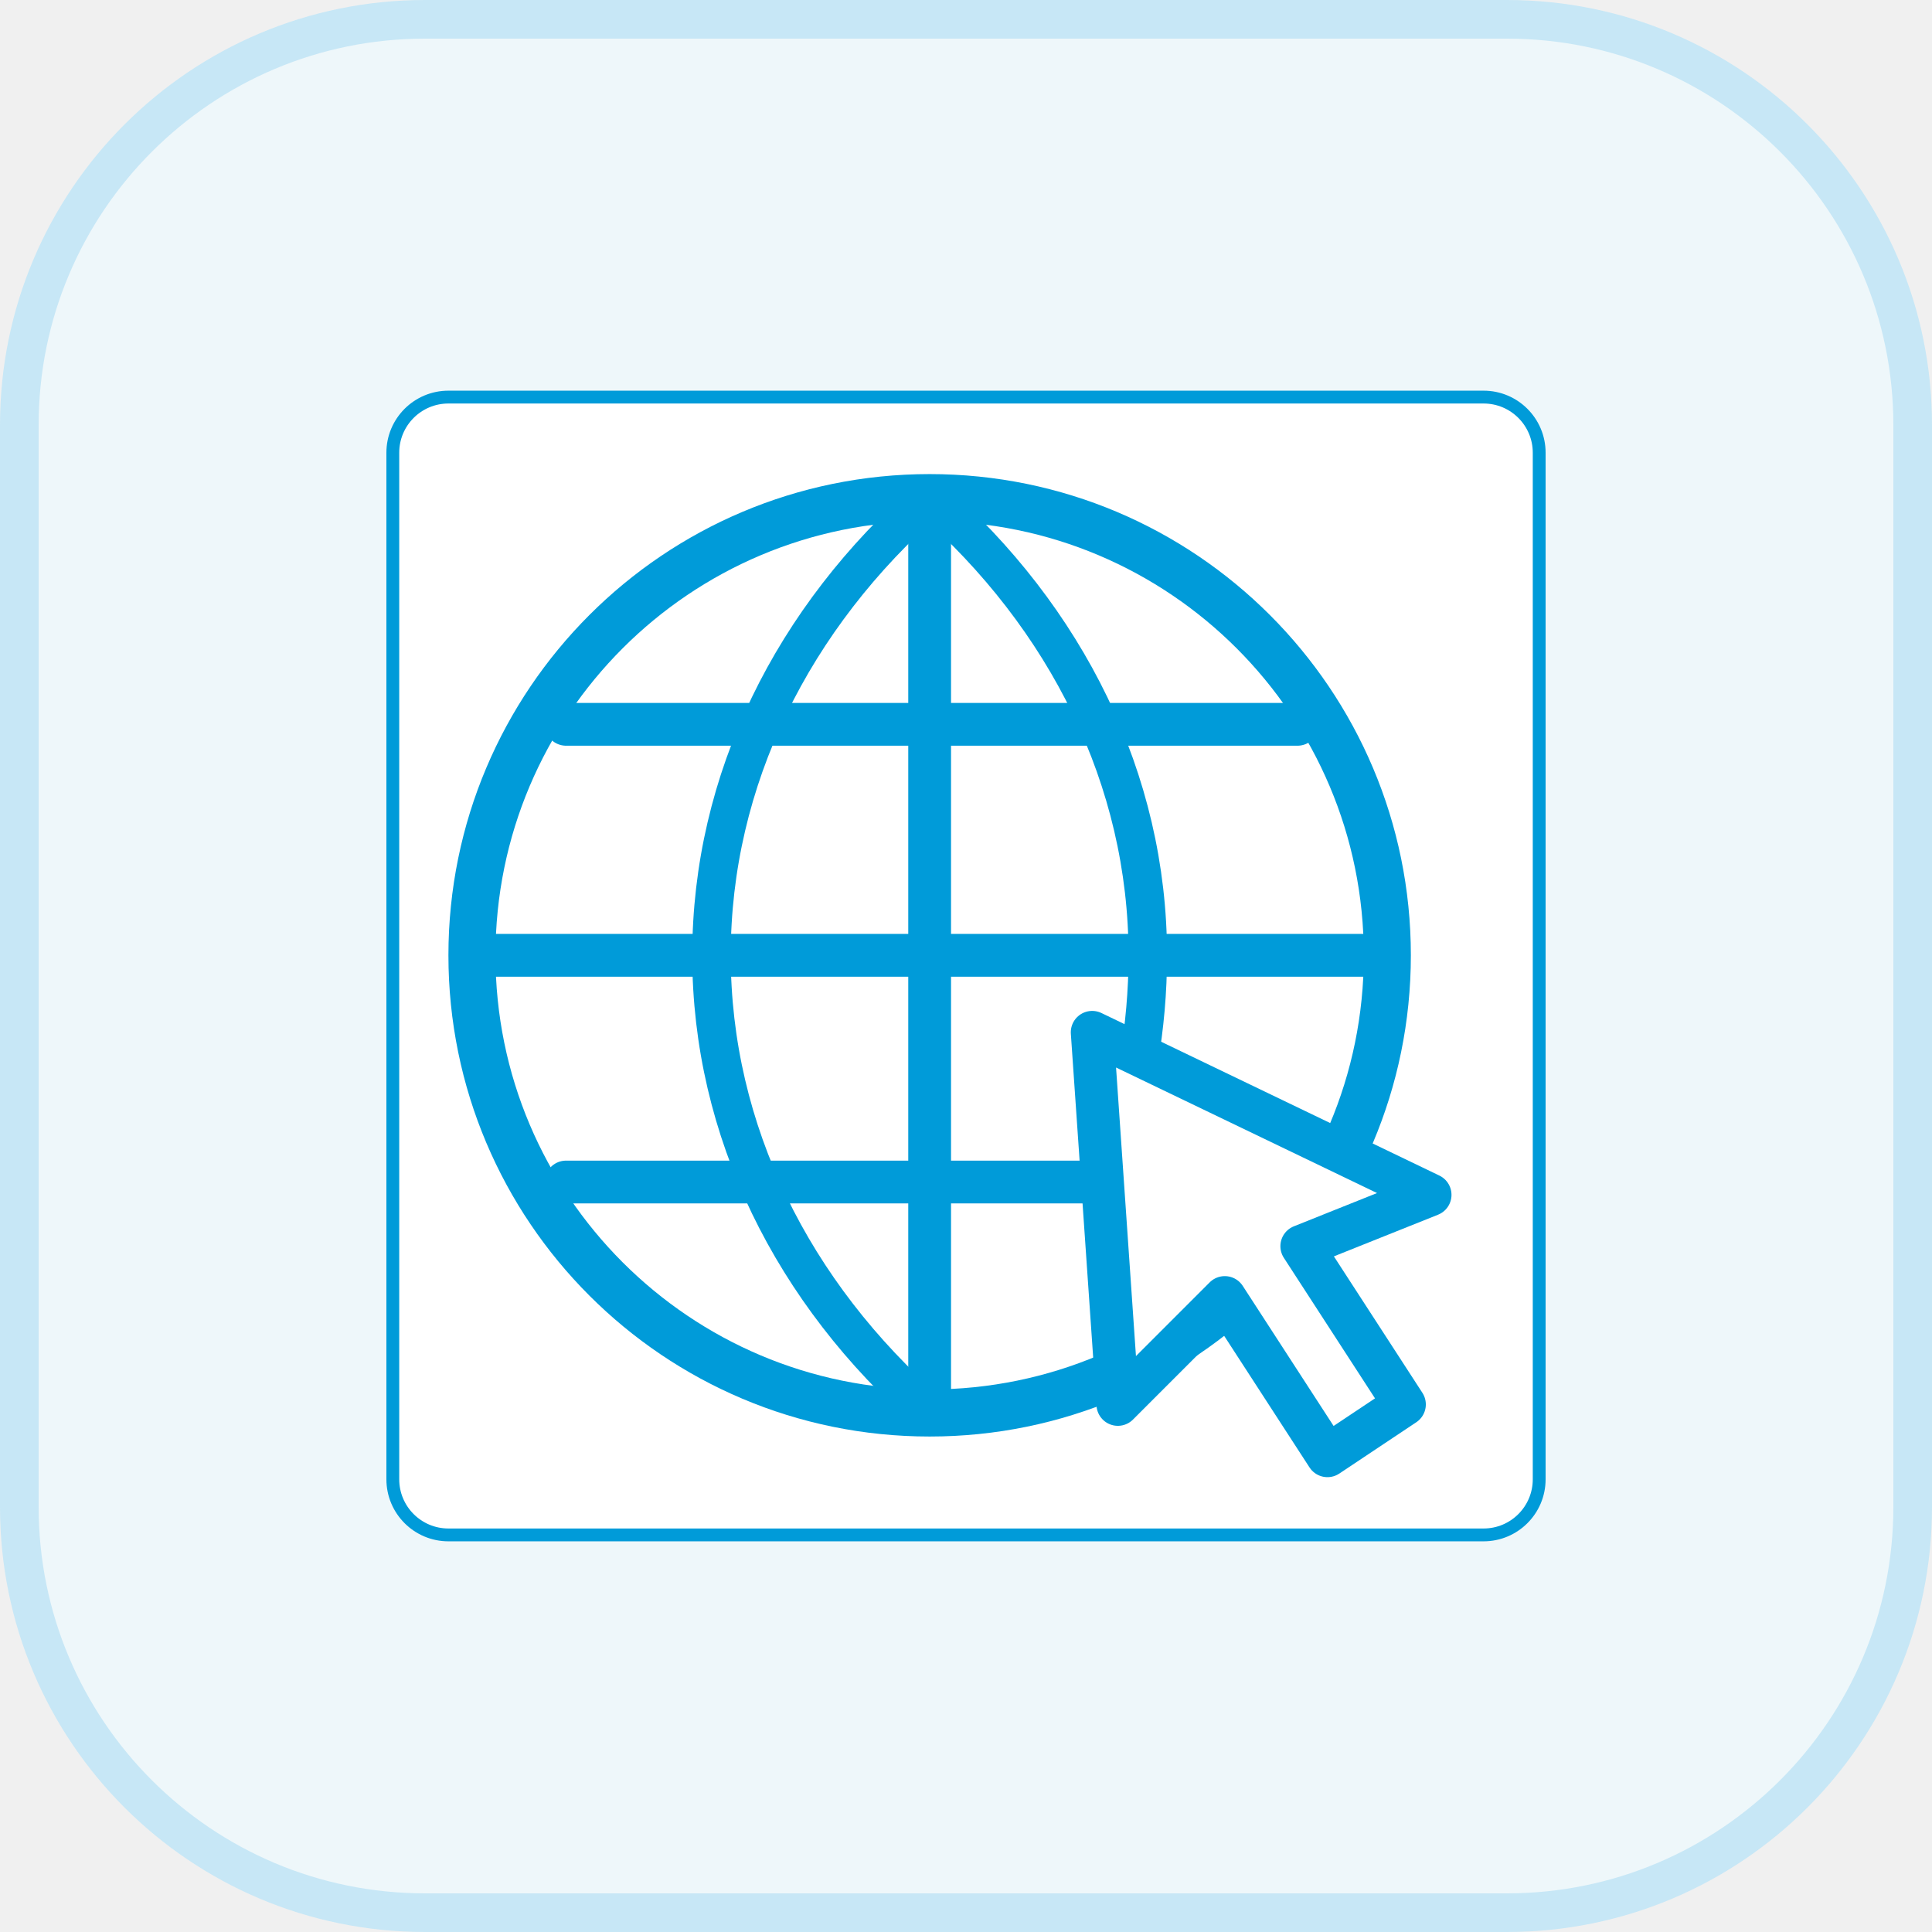
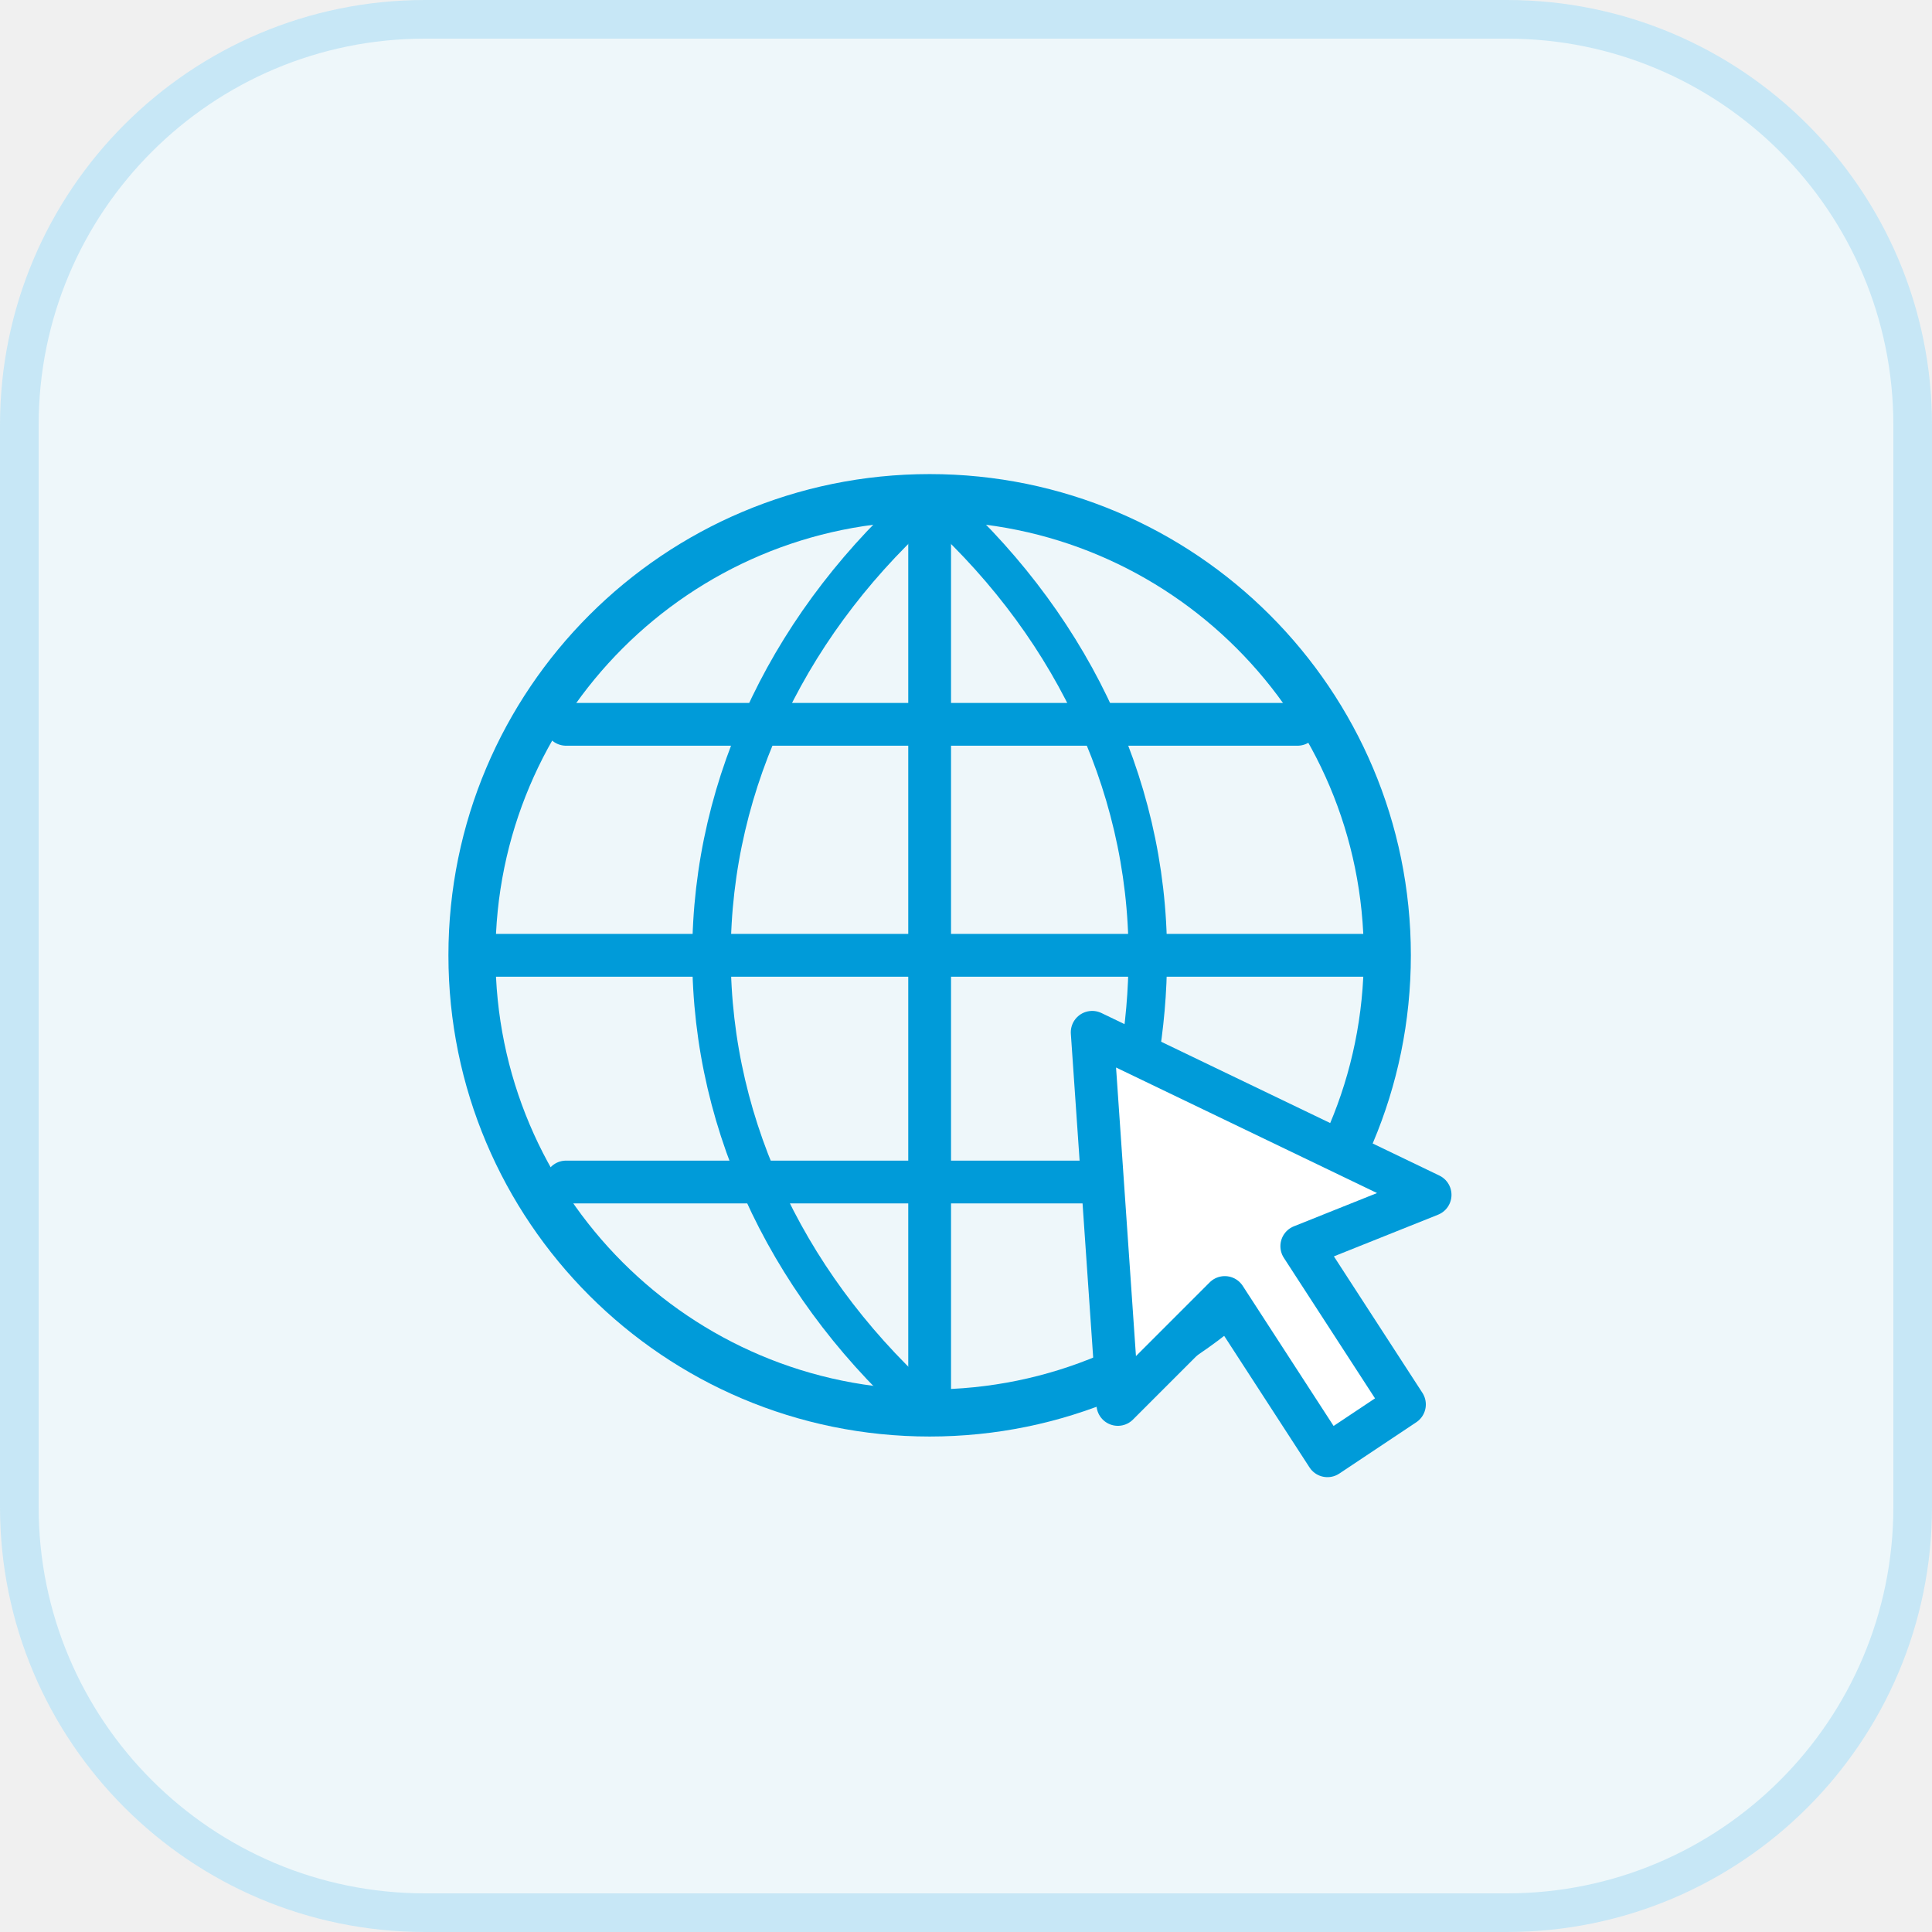
<svg xmlns="http://www.w3.org/2000/svg" aria-label="Website der BBS 1 Aurich" class="bbs1-footer-button" height="50" style="display: block; flex-shrink: 0; width: 50px; height: 50px; overflow: visible; border-radius: 11px; box-shadow: 0 5px 13px rgba(0,75,120,.055);" viewBox="0 0 50 50" width="50">
  <a aria-label="Website der BBS 1 Aurich" href="https://www.bbs1-aurich.de/" role="link" style="cursor:pointer;" tabindex="0" target="_self">
    <rect fill="#eef8fc" fill-opacity=".82" height="49" rx="10.5" stroke="#c7e7f6" width="49" x=".5" y=".5" />
    <svg aria-hidden="true" height="30" viewBox="0 0 271 269" width="30" x="10.0" y="10.0">
-       <rect fill="#FFFFFF" height="266" rx="13" stroke="#009BD9" stroke-width="3" width="268" x="1.5" y="1.5" />
      <circle cx="127" cy="132" fill="none" r="107" stroke="#009BD9" stroke-width="11" />
      <path d="M20 132h214M127 25v214M42 78h171M42 185h134" fill="none" stroke="#009BD9" stroke-linecap="round" stroke-width="10">
</path>
      <path d="M127 25c-32 28-51 66-51 107s19 79 51 107M127 25c32 28 51 66 51 107 0 17-3 33-8 48" fill="none" stroke="#009BD9" stroke-linecap="round" stroke-width="9" />
      <path d="M165 150l79 38-30 12 24 37-18 12-24-37-25 25z" fill="#FFFFFF" stroke="#009BD9" stroke-linejoin="round" stroke-width="10" />
    </svg>
  </a>
</svg>
